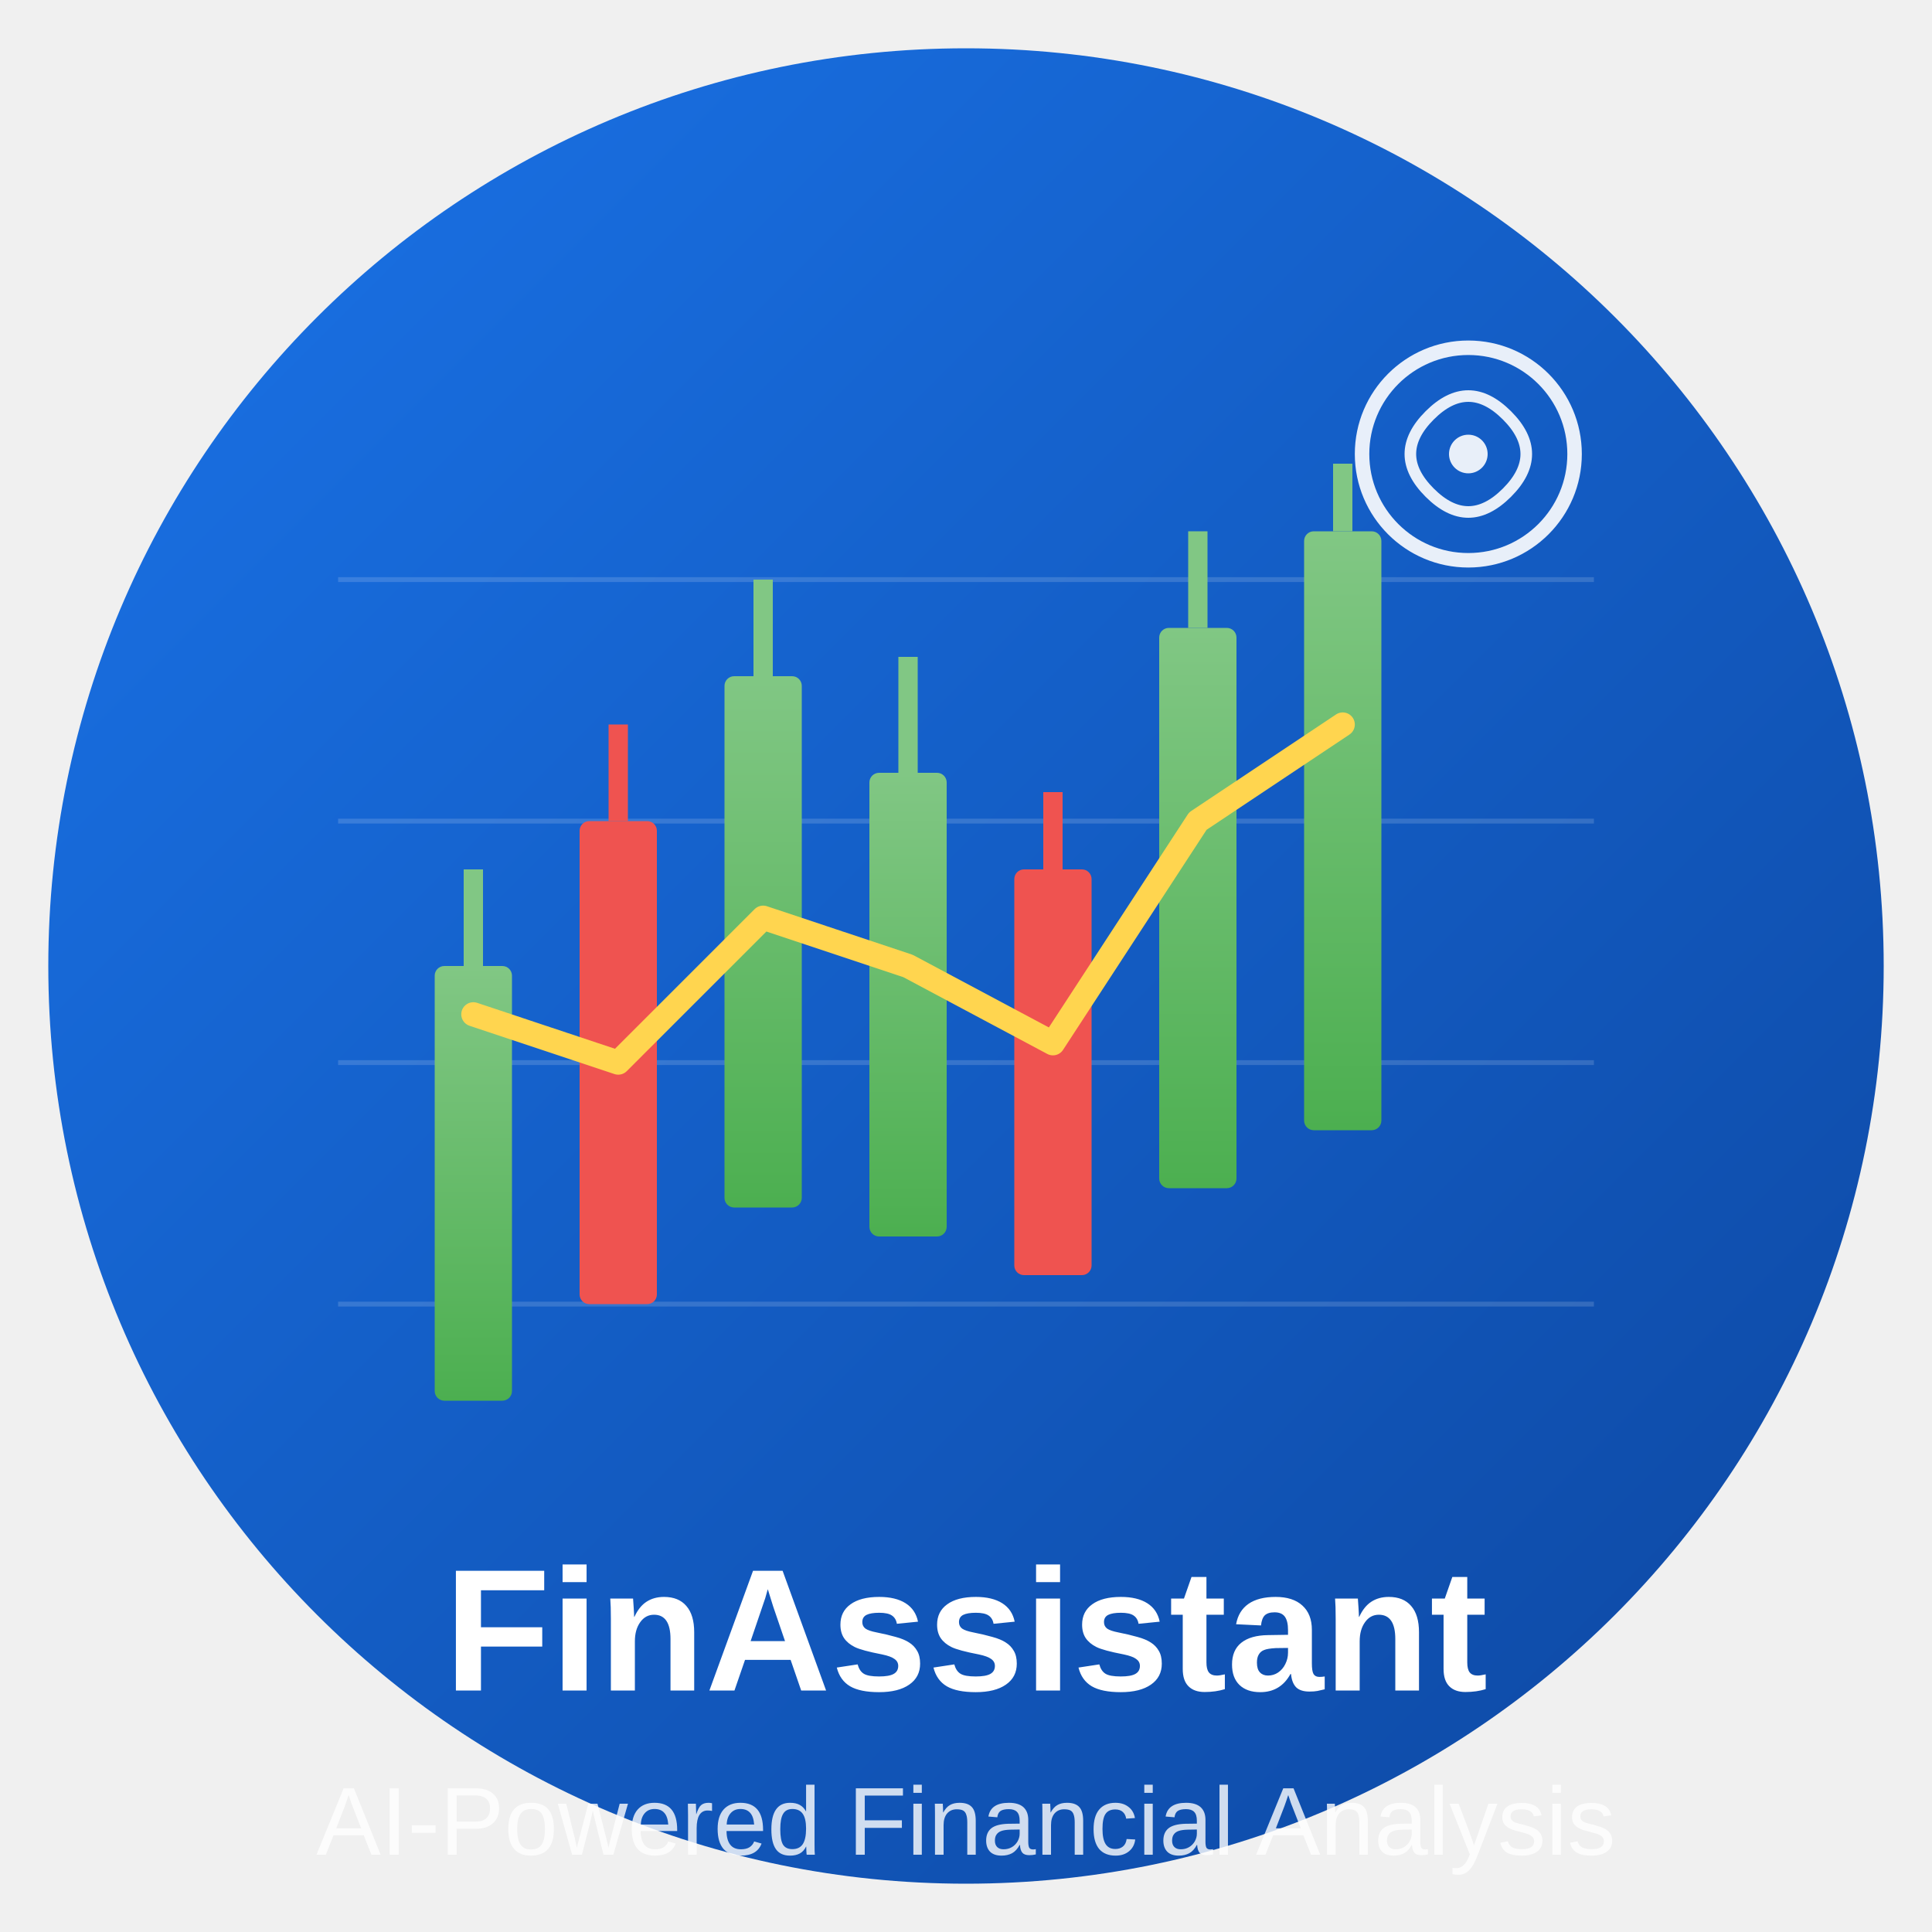
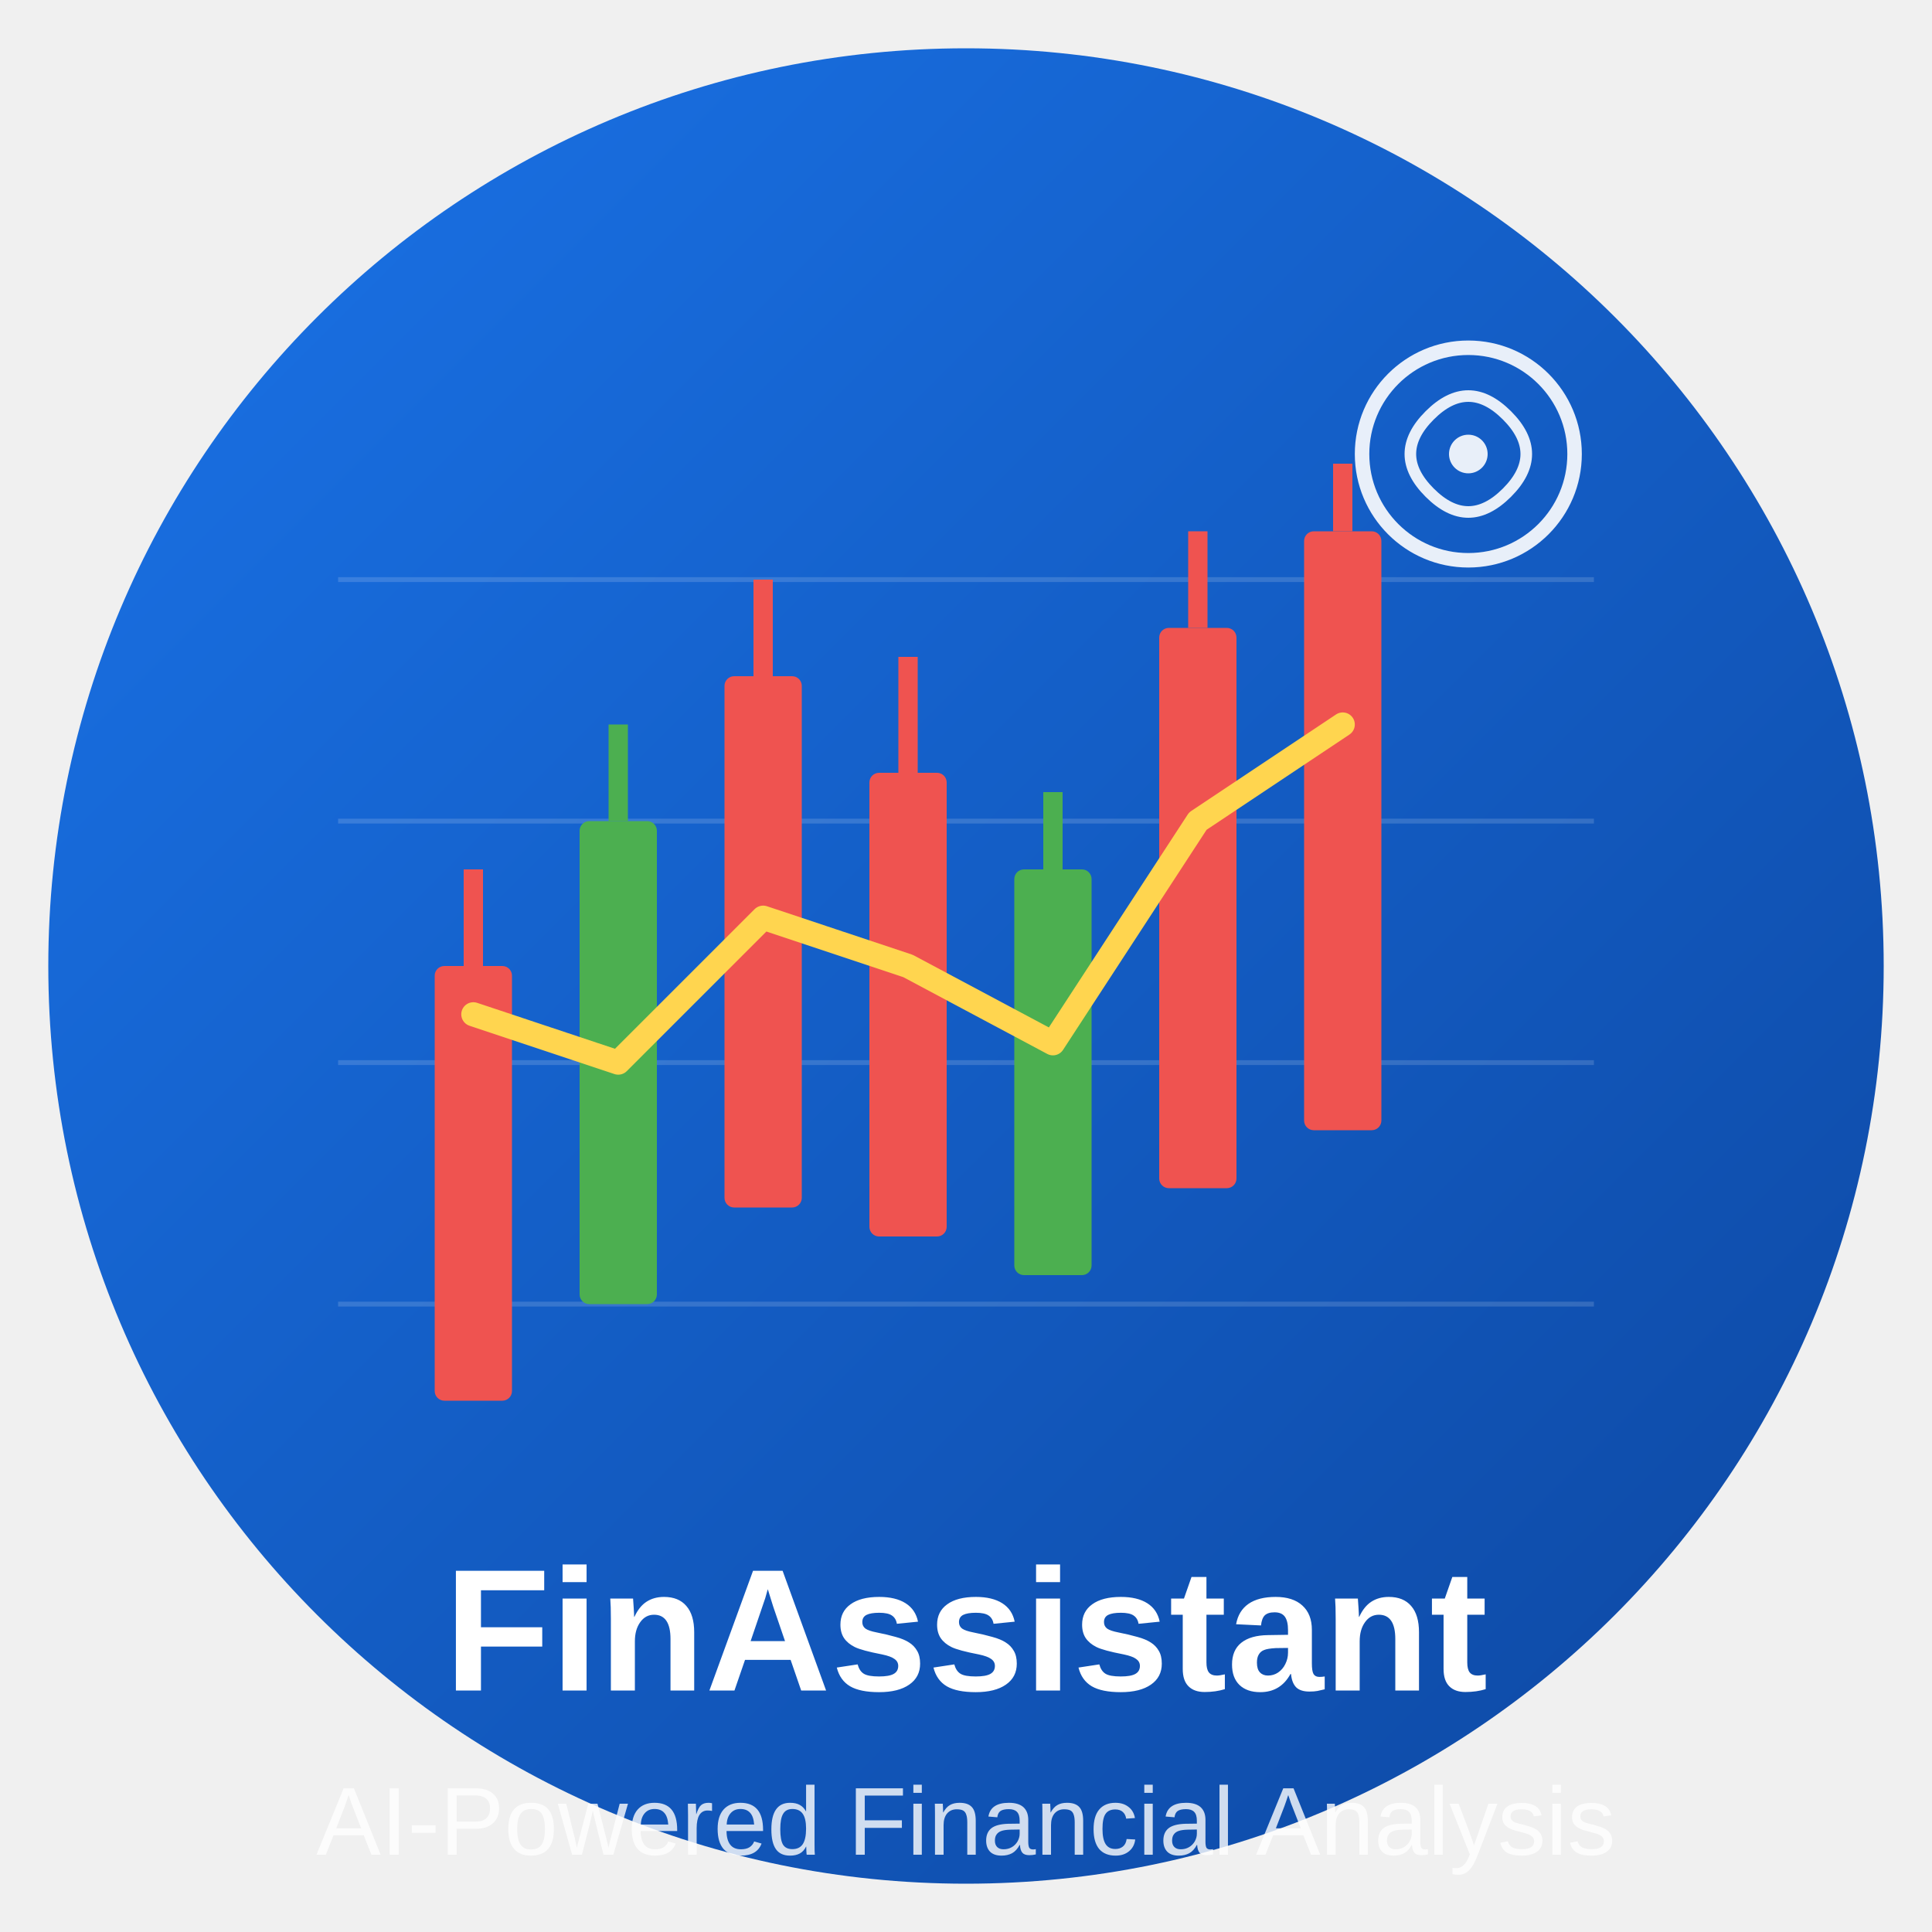
<svg xmlns="http://www.w3.org/2000/svg" viewBox="0 0 200 200" width="200" height="200">
  <defs>
    <linearGradient id="bg" x1="0%" y1="0%" x2="100%" y2="100%">
      <stop offset="0%" style="stop-color:#1a73e8;stop-opacity:1" />
      <stop offset="100%" style="stop-color:#0d47a1;stop-opacity:1" />
    </linearGradient>
    <linearGradient id="chart" x1="0%" y1="100%" x2="0%" y2="0%">
      <stop offset="0%" style="stop-color:#4caf50;stop-opacity:1" />
      <stop offset="100%" style="stop-color:#81c784;stop-opacity:1" />
    </linearGradient>
  </defs>
  <circle cx="100" cy="100" r="95" fill="url(#bg)" />
  <g stroke="rgba(255,255,255,0.15)" stroke-width="0.5">
    <line x1="35" y1="60" x2="165" y2="60" />
    <line x1="35" y1="85" x2="165" y2="85" />
    <line x1="35" y1="110" x2="165" y2="110" />
    <line x1="35" y1="135" x2="165" y2="135" />
  </g>
-   <g fill="url(#chart)">
-     <rect x="45" y="100" width="8" height="45" rx="1" />
-     <line x1="49" y1="90" x2="49" y2="100" stroke="#81c784" stroke-width="2" />
-     <rect x="60" y="85" width="8" height="50" rx="1" fill="#ef5350" />
-     <line x1="64" y1="75" x2="64" y2="85" stroke="#ef5350" stroke-width="2" />
-     <rect x="75" y="70" width="8" height="55" rx="1" />
-     <line x1="79" y1="60" x2="79" y2="70" stroke="#81c784" stroke-width="2" />
-     <rect x="90" y="80" width="8" height="48" rx="1" />
-     <line x1="94" y1="68" x2="94" y2="80" stroke="#81c784" stroke-width="2" />
-     <rect x="105" y="90" width="8" height="42" rx="1" fill="#ef5350" />
-     <line x1="109" y1="82" x2="109" y2="90" stroke="#ef5350" stroke-width="2" />
-     <rect x="120" y="65" width="8" height="58" rx="1" />
-     <line x1="124" y1="55" x2="124" y2="65" stroke="#81c784" stroke-width="2" />
-     <rect x="135" y="55" width="8" height="62" rx="1" />
-     <line x1="139" y1="48" x2="139" y2="55" stroke="#81c784" stroke-width="2" />
+   <g>
+     <rect x="45" y="100" width="8" height="45" rx="1" fill="#ef5350" />
+     <line x1="49" y1="90" x2="49" y2="100" stroke="#ef5350" stroke-width="2" />
+     <rect x="60" y="85" width="8" height="50" rx="1" fill="#4caf50" />
+     <line x1="64" y1="75" x2="64" y2="85" stroke="#4caf50" stroke-width="2" />
+     <rect x="75" y="70" width="8" height="55" rx="1" fill="#ef5350" />
+     <line x1="79" y1="60" x2="79" y2="70" stroke="#ef5350" stroke-width="2" />
+     <rect x="90" y="80" width="8" height="48" rx="1" fill="#ef5350" />
+     <line x1="94" y1="68" x2="94" y2="80" stroke="#ef5350" stroke-width="2" />
+     <rect x="105" y="90" width="8" height="42" rx="1" fill="#4caf50" />
+     <line x1="109" y1="82" x2="109" y2="90" stroke="#4caf50" stroke-width="2" />
+     <rect x="120" y="65" width="8" height="58" rx="1" fill="#ef5350" />
+     <line x1="124" y1="55" x2="124" y2="65" stroke="#ef5350" stroke-width="2" />
+     <rect x="135" y="55" width="8" height="62" rx="1" fill="#ef5350" />
+     <line x1="139" y1="48" x2="139" y2="55" stroke="#ef5350" stroke-width="2" />
  </g>
  <polyline points="49,105 64,110 79,95 94,100 109,108 124,85 139,75" fill="none" stroke="#ffd54f" stroke-width="2.5" stroke-linecap="round" stroke-linejoin="round" />
  <g transform="translate(140, 35)" fill="white" opacity="0.9">
    <circle cx="12" cy="12" r="11" fill="none" stroke="white" stroke-width="1.5" />
    <path d="M8,8 Q12,4 16,8 Q20,12 16,16 Q12,20 8,16 Q4,12 8,8" fill="none" stroke="white" stroke-width="1.2" />
    <circle cx="12" cy="12" r="2" fill="white" />
  </g>
  <text x="100" y="175" text-anchor="middle" font-family="Arial, sans-serif" font-size="18" font-weight="bold" fill="white">
    FinAssistant
  </text>
  <text x="100" y="192" text-anchor="middle" font-family="Arial, sans-serif" font-size="10" fill="rgba(255,255,255,0.8)">
    AI-Powered Financial Analysis
  </text>
</svg>
